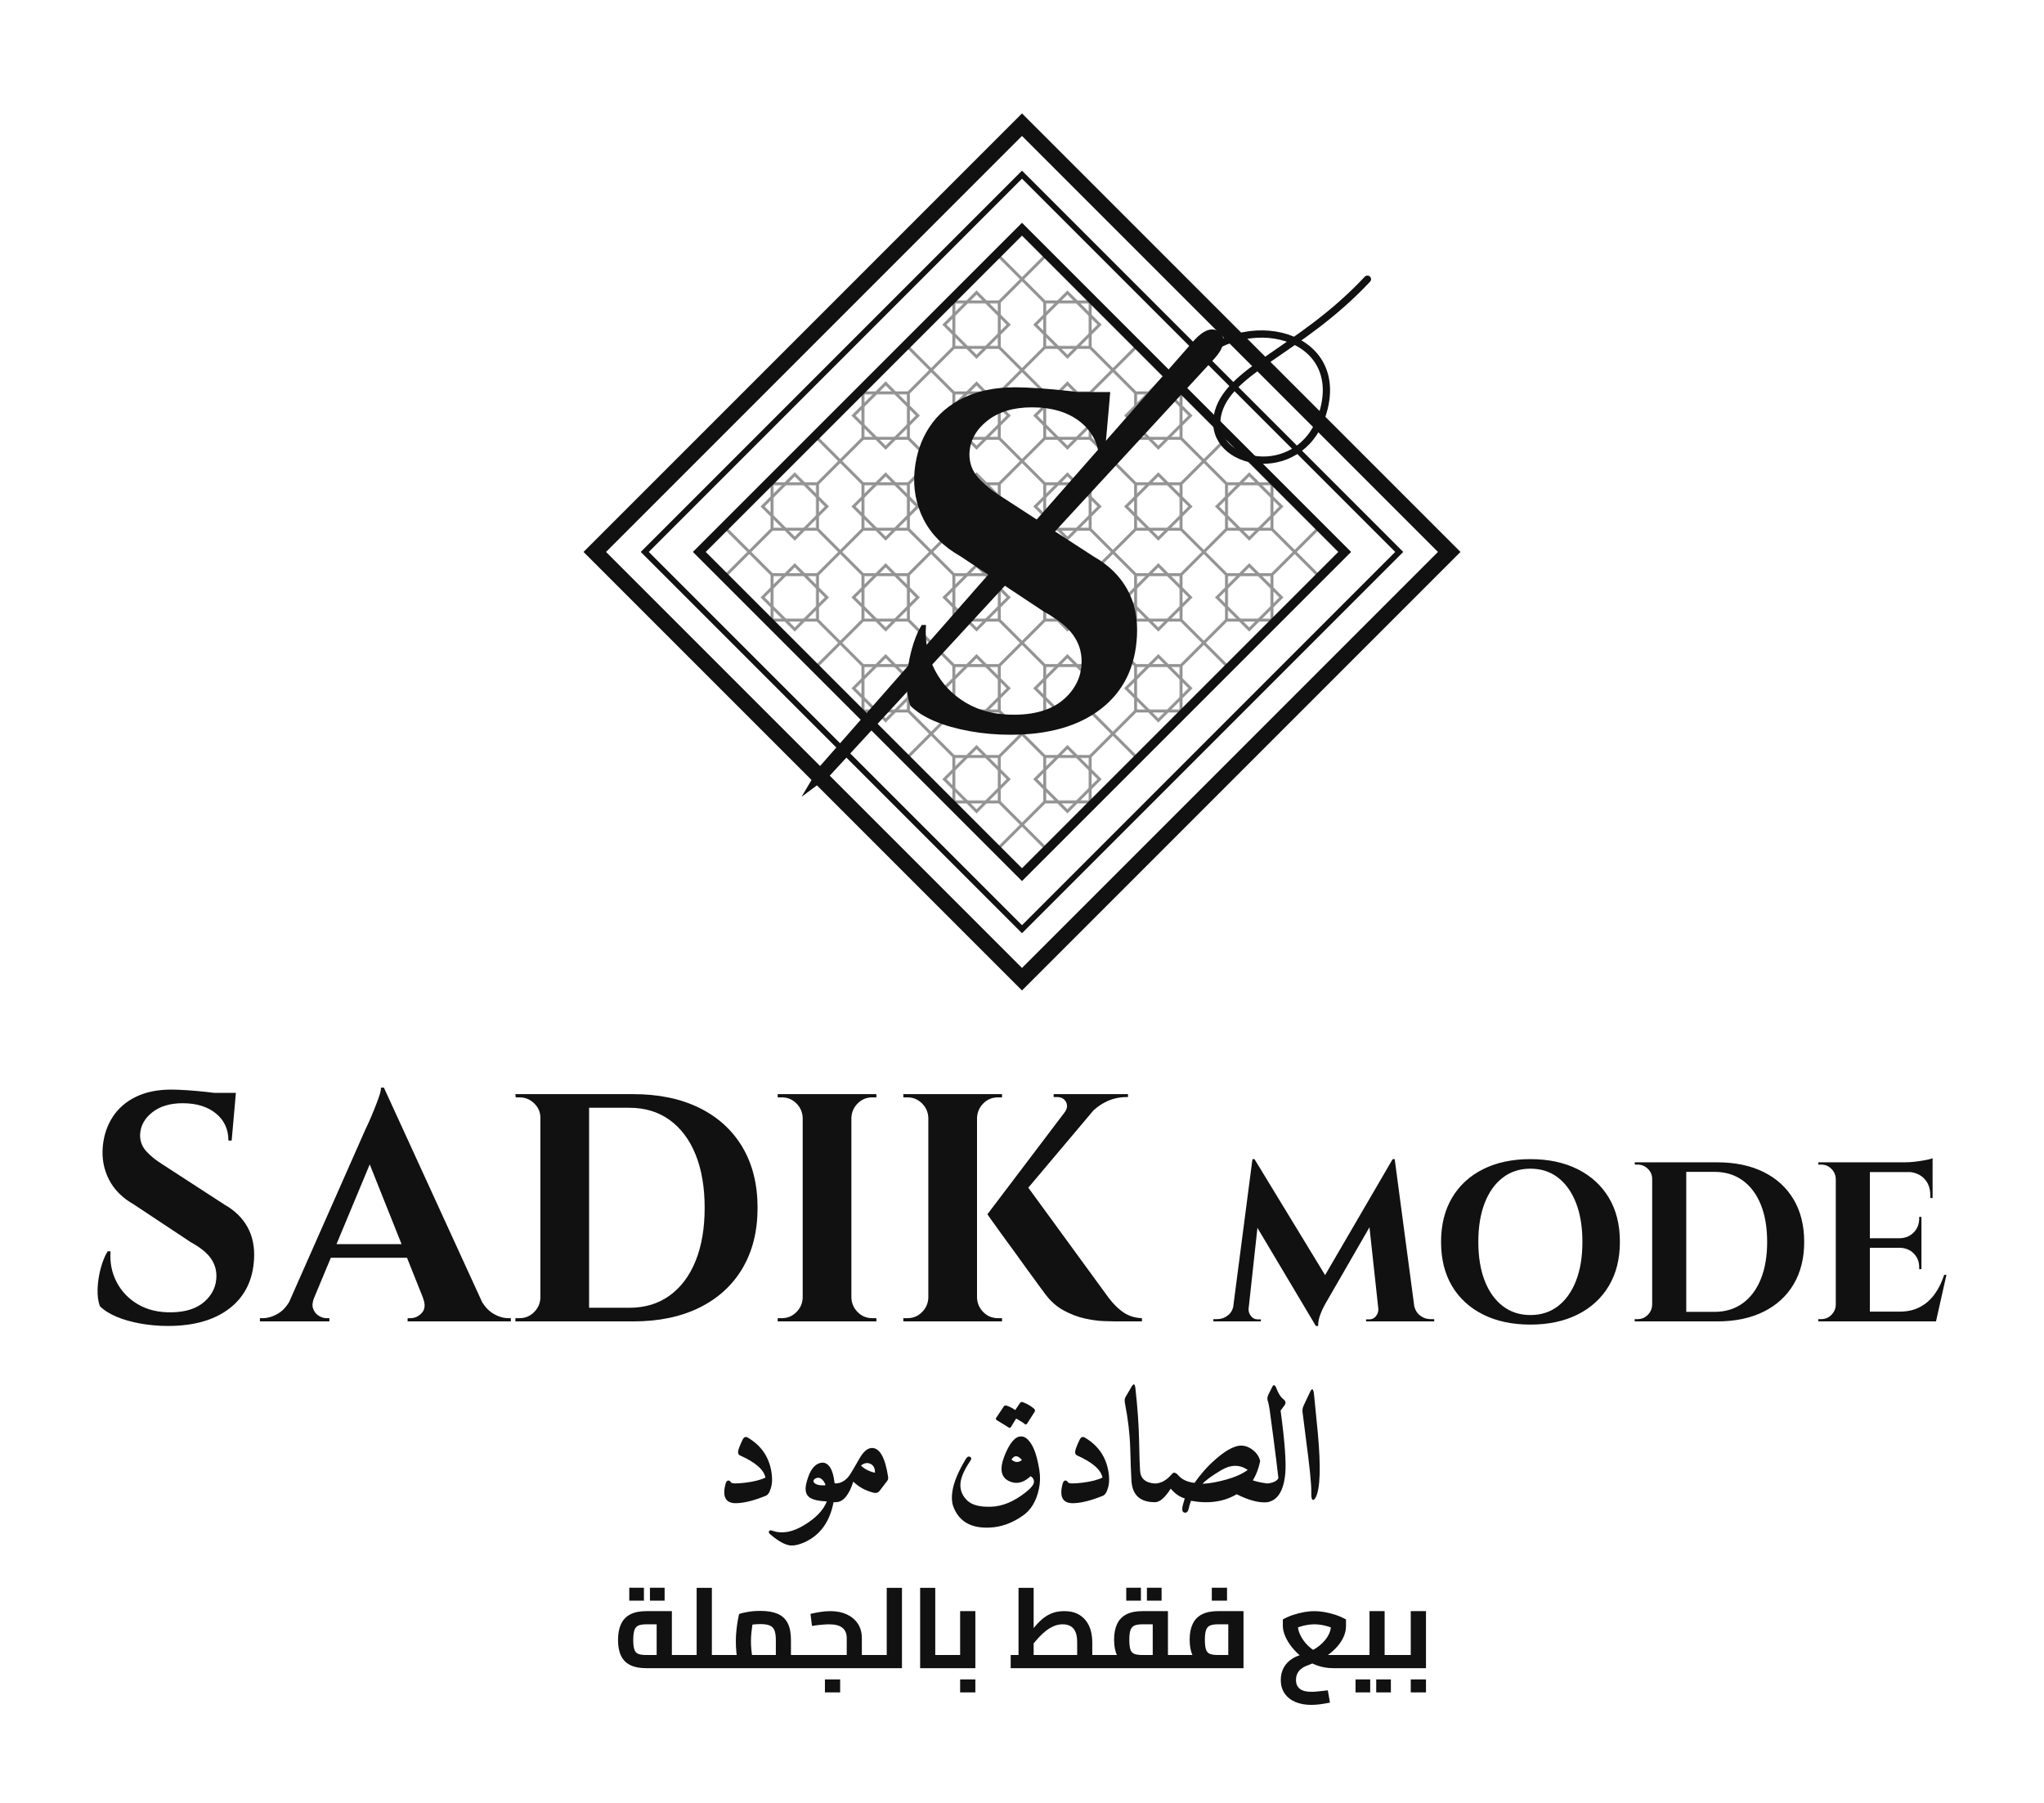
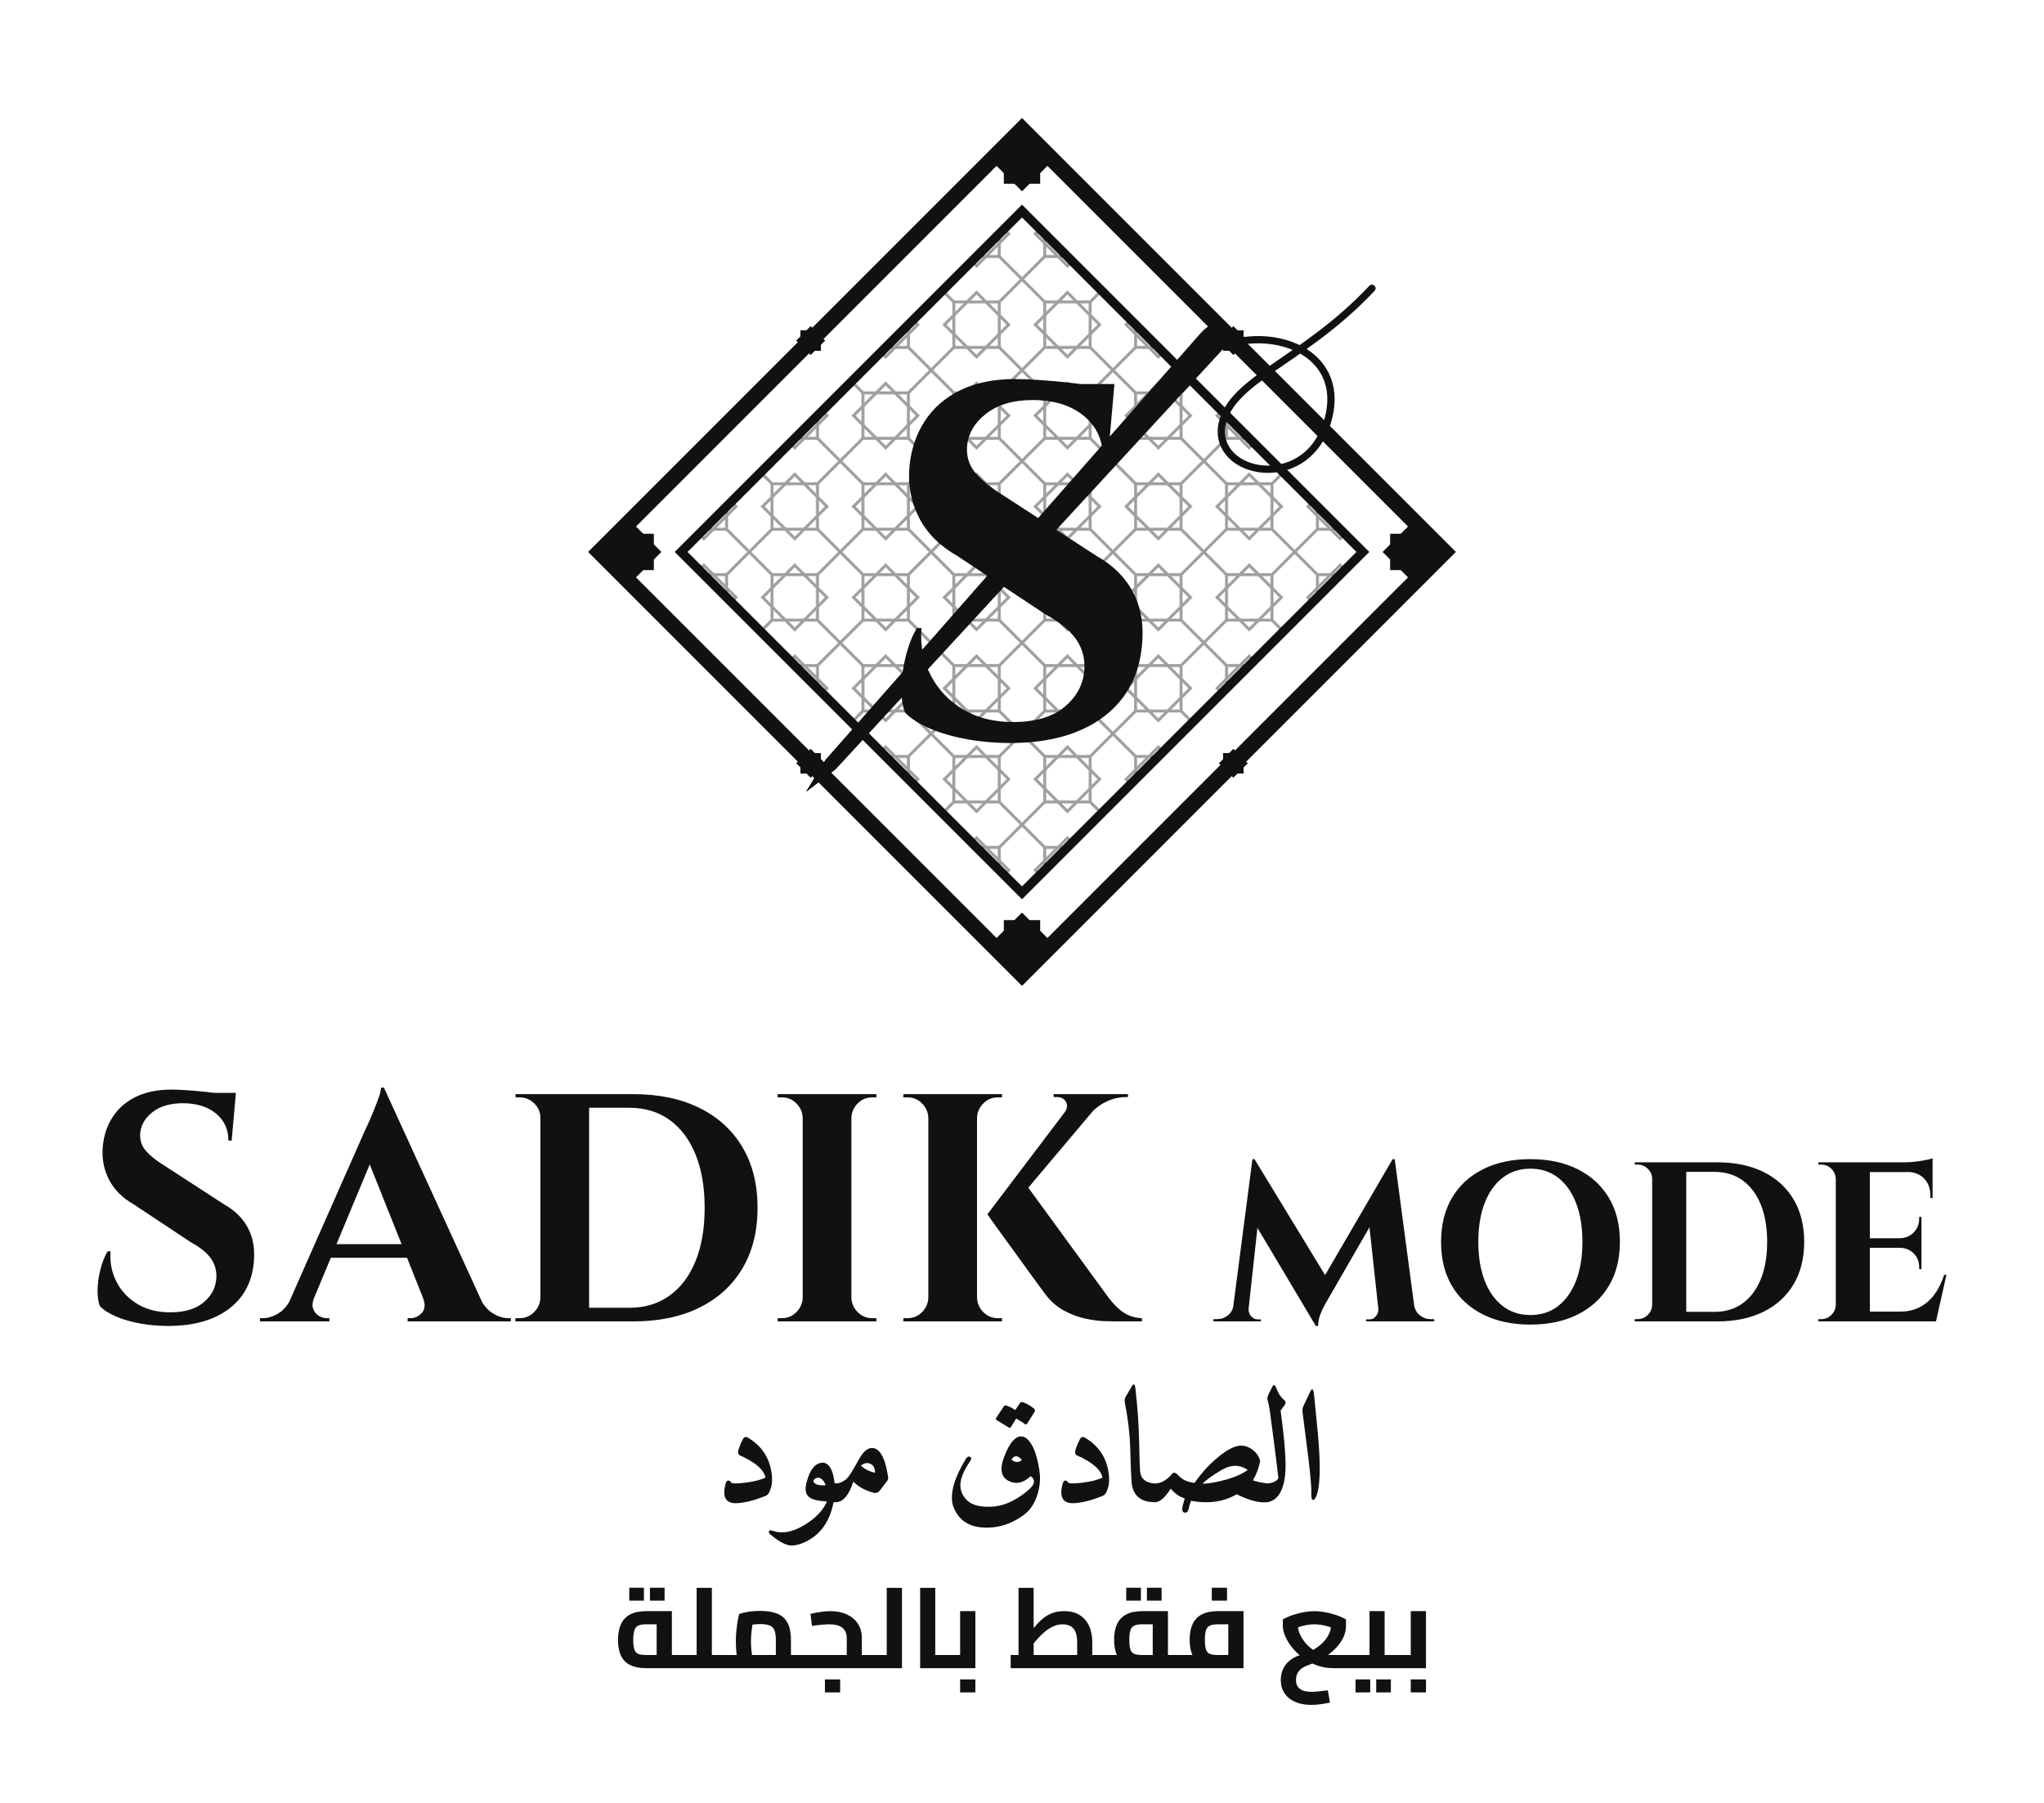
<svg xmlns="http://www.w3.org/2000/svg" viewBox="0 0 1259.06 1110.23" width="1259" height="1110">
  <g transform="translate(349.53,60.00) scale(1.4)">
    <defs>
-       <pattern id="zsa6" width="40" height="40" patternUnits="userSpaceOnUse">
-         <g fill="none" stroke="#111111" stroke-width="1.3" opacity=".45">
+       <pattern id="zsa8" width="40" height="40" patternUnits="userSpaceOnUse">
+         <g fill="none" stroke="#111111" stroke-width="1.3" opacity=".4">
          <rect x="10" y="10" width="20" height="20" />
          <rect x="10" y="10" width="20" height="20" transform="rotate(45 20 20)" />
          <path d="M0 0 L10 10 M40 0 L30 10 M0 40 L10 30 M40 40 L30 30" />
        </g>
      </pattern>
-       <clipPath id="csa6">
-         <polygon points="200.0,58.0 342.0,200.0 200.0,342.0 58.0,200.0" />
+       <clipPath id="csa8">
+         <polygon points="200.0,50.0 350.0,200.0 200.0,350.0 50.0,200.0" />
      </clipPath>
    </defs>
-     <polygon points="200.0,58.0 342.0,200.0 200.0,342.0 58.0,200.0" fill="none" />
-     <rect width="400.0" height="400.0" fill="url(#zsa6)" clip-path="url(#csa6)" />
-     <polygon points="200.0,12.0 388.0,200.0 200.0,388.0 12.0,200.0" fill="none" stroke="#111111" stroke-width="7" />
-     <polygon points="200.0,34.0 366.0,200.0 200.0,366.0 34.0,200.0" fill="none" stroke="#111111" stroke-width="2.5" />
-     <polygon points="200.0,58.0 342.0,200.0 200.0,342.0 58.0,200.0" fill="none" stroke="#111111" stroke-width="4" />
-     <path fill="#111111" stroke="none" stroke-width="3" paint-order="stroke" d="M197.036 127.56Q201.236 127.56 207.431 127.98Q213.626 128.4 220.241 129.135Q226.856 129.87 231.791 130.605Q236.726 131.34 238.616 132.18L236.096 160.53H233.996Q233.996 149.61 225.911 142.995Q217.826 136.38 204.386 136.38Q192.206 136.38 184.751 142.26Q177.296 148.14 176.876 156.54Q176.666 162.84 180.866 167.46Q185.066 172.08 191.576 176.07L231.686 202.11Q241.346 207.57 246.281 216.39Q251.216 225.21 250.586 236.97Q249.536 257.55 234.836 268.995Q220.136 280.44 194.936 280.44Q185.696 280.44 176.981 278.865Q168.266 277.29 161.546 274.455Q154.826 271.62 150.836 267.63Q149.156 263.01 149.366 256.5Q149.576 249.99 151.361 243.27Q153.146 236.55 155.876 232.14H157.766Q156.926 242.85 161.651 251.985Q166.376 261.12 175.511 266.475Q184.646 271.83 197.246 271.62Q211.106 271.41 218.666 264.585Q226.226 257.76 226.226 248.1Q226.226 241.59 222.341 236.34Q218.456 231.09 209.636 226.26L172.886 201.9Q161.756 195.6 156.716 185.73Q151.676 175.86 152.726 164.31Q153.776 153.39 159.236 145.095Q164.696 136.8 174.251 132.18Q183.806 127.56 197.036 127.56ZM238.826 129.66 238.406 134.07H213.626V129.66Z" />
+     <polygon points="200.0,50.0 350.0,200.0 200.0,350.0 50.0,200.0" fill="none" />
+     <rect width="400.0" height="400.0" fill="url(#zsa8)" clip-path="url(#csa8)" />
+     <polygon points="200.0,14.0 386.0,200.0 200.0,386.0 14.0,200.0" fill="none" stroke="#111111" stroke-width="7" />
+     <polygon points="200.0,50.0 350.0,200.0 200.0,350.0 50.0,200.0" fill="none" stroke="#111111" stroke-width="4" />
+     <rect x="192.0" y="22.0" width="16.0" height="16.0" fill="#111111" />
+     <rect x="192.0" y="22.0" width="16.0" height="16.0" fill="#111111" transform="rotate(45 200.0 30.0)" />
+     <rect x="362.0" y="192.0" width="16.0" height="16.0" fill="#111111" />
+     <rect x="362.0" y="192.0" width="16.0" height="16.0" fill="#111111" transform="rotate(45 370.0 200.0)" />
+     <rect x="192.0" y="362.0" width="16.0" height="16.0" fill="#111111" />
+     <rect x="192.0" y="362.0" width="16.0" height="16.0" fill="#111111" transform="rotate(45 200.0 370.0)" />
+     <rect x="22.0" y="192.0" width="16.0" height="16.0" fill="#111111" />
+     <rect x="22.0" y="192.0" width="16.0" height="16.0" fill="#111111" transform="rotate(45 30.0 200.0)" />
+     <rect x="288.5" y="102.5" width="9.0" height="9.0" fill="#111111" />
+     <rect x="288.5" y="102.5" width="9.0" height="9.0" fill="#111111" transform="rotate(45 293.0 107.0)" />
+     <rect x="288.5" y="288.5" width="9.0" height="9.0" fill="#111111" />
+     <rect x="288.5" y="288.5" width="9.0" height="9.0" fill="#111111" transform="rotate(45 293.0 293.0)" />
+     <rect x="102.5" y="288.5" width="9.0" height="9.0" fill="#111111" />
+     <rect x="102.5" y="288.5" width="9.0" height="9.0" fill="#111111" transform="rotate(45 107.0 293.0)" />
+     <rect x="102.5" y="102.5" width="9.0" height="9.0" fill="#111111" />
+     <rect x="102.5" y="102.5" width="9.0" height="9.0" fill="#111111" transform="rotate(45 107.0 107.0)" />
    <g transform="rotate(42 200.0 200.0)">
-       <path d="M200 70 C204 70 206 74 206 80 L203 330 L200 345 L197 330 L194 80 C194 74 196 70 200 70 Z" fill="#111111" stroke="none" stroke-width="2" />
-       <ellipse cx="200" cy="90" rx="2.4" ry="9" fill="none" />
+       <path d="M200 66 C204 66 206 70 206 76 L203 326 L200 342 L197 326 L194 76 C194 70 196 66 200 66 Z" fill="#111111" stroke="none" stroke-width="2" />
+       <ellipse cx="200" cy="88" rx="2.4" ry="9" fill="none" />
    </g>
-     <path d="M273.6 118.3 C298 92 344 104 332 140 C322 170 282 162 286 140 C290 120 322 112 352 80" fill="none" stroke="#111111" stroke-width="3.2" stroke-linecap="round" />
+     <path fill="#111111" stroke="none" stroke-width="3" paint-order="stroke" d="M196.895 123.92Q201.295 123.92 207.785 124.36Q214.275 124.8 221.205 125.57Q228.135 126.34 233.305 127.11Q238.475 127.88 240.455 128.76L237.815 158.46H235.615Q235.615 147.02 227.145 140.09Q218.675 133.16 204.595 133.16Q191.835 133.16 184.025 139.32Q176.215 145.48 175.775 154.28Q175.555 160.88 179.955 165.72Q184.355 170.56 191.175 174.74L233.195 202.02Q243.315 207.74 248.485 216.98Q253.655 226.22 252.995 238.54Q251.895 260.1 236.495 272.09Q221.095 284.08 194.695 284.08Q185.015 284.08 175.885 282.43Q166.755 280.78 159.715 277.81Q152.675 274.84 148.495 270.66Q146.735 265.82 146.955 259.0Q147.175 252.18 149.045 245.14Q150.915 238.1 153.775 233.48H155.755Q154.875 244.7 159.825 254.27Q164.775 263.84 174.345 269.45Q183.915 275.06 197.115 274.84Q211.635 274.62 219.555 267.47Q227.475 260.32 227.475 250.2Q227.475 243.38 223.405 237.88Q219.335 232.38 210.095 227.32L171.595 201.8Q159.935 195.2 154.655 184.86Q149.375 174.52 150.475 162.42Q151.575 150.98 157.295 142.29Q163.015 133.6 173.025 128.76Q183.035 123.92 196.895 123.92ZM240.675 126.12 240.235 130.74H214.275V126.12Z" />
+     <clipPath id="nsa8">
+       <rect x="185" y="212" width="30" height="140" />
+     </clipPath>
+     <g transform="rotate(42 200.0 200.0)">
+       <g clip-path="url(#nsa8)">
+         <path d="M200 66 C204 66 206 70 206 76 L203 326 L200 342 L197 326 L194 76 C194 70 196 66 200 66 Z" fill="#111111" stroke="none" stroke-width="2" />
+         <ellipse cx="200" cy="88" rx="2.4" ry="9" fill="none" />
+       </g>
+     </g>
+     <path d="M274.9 116.8 C300 96 346 108 334 144 C324 174 284 166 288 144 C292 124 324 116 354 84" fill="none" stroke="#111111" stroke-width="3.2" stroke-linecap="round" />
  </g>
  <path fill="#111111" d="M105.422 671.2Q109.422 671.2 115.322 671.6Q121.222 672.0 127.522 672.7Q133.822 673.4 138.522 674.1Q143.222 674.8 145.022 675.6L142.622 702.6H140.622Q140.622 692.2 132.922 685.9Q125.222 679.6 112.422 679.6Q100.822 679.6 93.722 685.2Q86.622 690.8 86.222 698.8Q86.022 704.8 90.022 709.2Q94.022 713.6 100.222 717.4L138.422 742.2Q147.622 747.4 152.322 755.8Q157.022 764.2 156.422 775.4Q155.422 795.0 141.422 805.9Q127.422 816.8 103.422 816.8Q94.622 816.8 86.322 815.3Q78.022 813.8 71.622 811.1Q65.222 808.4 61.422 804.6Q59.822 800.2 60.022 794.0Q60.222 787.8 61.922 781.4Q63.622 775.0 66.222 770.8H68.022Q67.222 781.0 71.722 789.7Q76.222 798.4 84.922 803.5Q93.622 808.6 105.622 808.4Q118.822 808.2 126.022 801.7Q133.222 795.2 133.222 786.0Q133.222 779.8 129.522 774.8Q125.822 769.8 117.422 765.2L82.422 742.0Q71.822 736.0 67.022 726.6Q62.222 717.2 63.222 706.2Q64.222 695.8 69.422 687.9Q74.622 680.0 83.722 675.6Q92.822 671.2 105.422 671.2ZM145.222 673.2 144.822 677.4H121.222V673.2ZM236.422 670.0 301.822 812.8H265.822L224.222 708.6ZM193.422 799.4Q191.822 803.4 192.822 806.2Q193.822 809.0 196.222 810.5Q198.622 812.0 201.022 812.0H202.822V814.0H160.022V812.0Q160.022 812.0 160.922 812.0Q161.822 812.0 161.822 812.0Q166.422 812.0 171.322 809.1Q176.222 806.2 179.422 799.4ZM236.422 670.0 237.222 694.4 187.622 813.4H173.022L224.822 696.2Q225.422 695.0 226.922 691.7Q228.422 688.4 230.122 684.2Q231.822 680.0 233.222 676.1Q234.622 672.2 234.622 670.0ZM257.422 766.4V774.8H198.622V766.4ZM260.422 799.4H295.422Q298.822 806.2 303.622 809.1Q308.422 812.0 313.022 812.0Q313.022 812.0 313.822 812.0Q314.622 812.0 314.622 812.0V814.0H251.022V812.0H252.822Q256.822 812.0 259.822 808.7Q262.822 805.4 260.422 799.4ZM390.022 674.0Q413.622 674.0 430.822 682.5Q448.022 691.0 457.322 706.7Q466.622 722.4 466.622 744.0Q466.622 765.6 457.322 781.3Q448.022 797.0 430.822 805.5Q413.622 814.0 390.022 814.0H342.422L342.222 805.6Q348.022 805.6 354.322 805.6Q360.622 805.6 366.622 805.6Q372.622 805.6 377.322 805.6Q382.022 805.6 384.822 805.6Q387.622 805.6 387.622 805.6Q402.022 805.6 412.422 798.1Q422.822 790.6 428.422 776.8Q434.022 763.0 434.022 744.0Q434.022 725.0 428.422 711.2Q422.822 697.4 412.422 689.9Q402.022 682.4 387.622 682.4Q387.622 682.4 384.722 682.4Q381.822 682.4 376.822 682.4Q371.822 682.4 365.622 682.4Q359.422 682.4 352.822 682.4Q346.222 682.4 340.222 682.4V674.0ZM362.822 674.0V814.0H332.822V674.0ZM333.422 799.4V814.0H317.422V812.0Q317.422 812.0 318.722 812.0Q320.022 812.0 320.022 812.0Q325.222 812.0 328.922 808.3Q332.622 804.6 332.822 799.4ZM333.422 688.6H332.822Q332.822 683.4 329.022 679.7Q325.222 676.0 320.022 676.0Q320.022 676.0 318.822 676.0Q317.622 676.0 317.622 676.0L317.422 674.0H333.422ZM524.422 674.0V814.0H494.422V674.0ZM495.022 799.4V814.0H479.022V812.0Q479.022 812.0 480.322 812.0Q481.622 812.0 481.622 812.0Q486.822 812.0 490.522 808.3Q494.222 804.6 494.422 799.4ZM495.022 688.6H494.422Q494.222 683.4 490.522 679.7Q486.822 676.0 481.622 676.0Q481.622 676.0 480.322 676.0Q479.022 676.0 479.022 676.0V674.0H495.022ZM523.822 799.4H524.422Q524.622 804.6 528.322 808.3Q532.022 812.0 537.222 812.0Q537.222 812.0 538.422 812.0Q539.622 812.0 539.822 812.0V814.0H523.822ZM523.822 688.6V674.0H539.822V676.0Q539.622 676.0 538.422 676.0Q537.222 676.0 537.222 676.0Q532.022 676.0 528.322 679.7Q524.622 683.4 524.422 688.6ZM630.622 727.8 683.022 799.6Q687.622 805.6 692.422 808.7Q697.222 811.8 703.422 812.0V814.0H687.022Q684.822 814.0 679.722 813.8Q674.622 813.6 668.222 812.2Q661.822 810.8 655.322 807.3Q648.822 803.8 644.022 797.4Q643.022 796.0 640.022 792.0Q637.022 788.0 633.022 782.4Q629.022 776.8 624.722 770.9Q620.422 765.0 616.622 759.8Q612.822 754.6 610.522 751.3Q608.222 748.0 608.222 748.0ZM680.822 675.4 620.622 746.8 608.222 748.0 663.222 675.4ZM694.822 674.0V675.8H694.022Q687.422 675.8 681.722 678.5Q676.022 681.2 672.022 685.6L655.822 685.2Q658.222 681.8 656.622 678.8Q655.022 675.8 651.022 675.8H649.022V674.0H694.022ZM601.822 674.0V814.0H571.822V674.0ZM572.422 799.4V814.0H556.422V812.0Q556.622 812.0 557.722 812.0Q558.822 812.0 559.022 812.0Q564.222 812.0 567.922 808.3Q571.622 804.6 571.822 799.4ZM572.422 688.6H571.822Q571.622 683.4 567.922 679.7Q564.222 676.0 559.022 676.0Q558.822 676.0 557.722 676.0Q556.622 676.0 556.422 676.0V674.0H572.422ZM601.222 799.4H601.822Q602.022 804.6 605.722 808.3Q609.422 812.0 614.622 812.0Q614.822 812.0 615.922 812.0Q617.022 812.0 617.222 812.0V814.0H601.222ZM601.222 688.6V674.0H617.222V676.0Q617.022 676.0 615.922 676.0Q614.822 676.0 614.622 676.0Q609.422 676.0 605.722 679.7Q602.022 683.4 601.822 688.6Z" />
  <path fill="#111111" d="M857.882 714.04 859.002 729.3 817.422 801.4Q817.422 801.4 816.022 803.85Q814.622 806.3 813.292 809.8Q811.962 813.3 811.962 816.8H810.562L805.102 804.62ZM762.962 803.78V814H747.422V812.6Q747.562 812.6 748.612 812.6Q749.662 812.6 749.662 812.6Q753.442 812.6 756.382 810.29Q759.322 807.98 759.882 803.78ZM769.122 806.02Q769.122 806.16 769.122 806.3Q769.122 806.44 769.122 806.72Q769.122 808.96 770.732 810.85Q772.342 812.74 774.582 812.74H776.682V814H768.142V806.02ZM771.502 714.04H772.762L777.662 728.04L768.282 814H758.482ZM772.762 714.04 818.542 789.22 810.562 816.8 769.122 747.22ZM859.142 714.04 872.442 814H849.902L842.902 749.6L857.882 714.04ZM868.102 803.78H871.042Q871.742 807.98 874.682 810.29Q877.622 812.6 881.262 812.6Q881.262 812.6 882.382 812.6Q883.502 812.6 883.502 812.6V814H868.102ZM849.062 806.02H850.042V814H841.502V812.74H843.602Q845.982 812.74 847.522 810.85Q849.062 808.96 849.062 806.72Q849.062 806.44 849.062 806.3Q849.062 806.16 849.062 806.02ZM942.722 714.04Q959.522 714.04 971.912 720.27Q984.302 726.5 991.092 737.84Q997.882 749.18 997.882 765Q997.882 780.68 991.092 792.09Q984.302 803.5 971.912 809.73Q959.522 815.96 942.722 815.96Q925.922 815.96 913.532 809.73Q901.142 803.5 894.422 792.16Q887.702 780.82 887.702 765Q887.702 749.32 894.422 737.91Q901.142 726.5 913.532 720.27Q925.922 714.04 942.722 714.04ZM942.722 810.08Q952.662 810.08 959.802 804.55Q966.942 799.02 970.862 788.94Q974.782 778.86 974.782 765Q974.782 751.14 970.862 741.06Q966.942 730.98 959.802 725.45Q952.662 719.92 942.722 719.92Q932.922 719.92 925.712 725.45Q918.502 730.98 914.582 741.06Q910.662 751.14 910.662 765Q910.662 778.86 914.582 788.94Q918.502 799.02 925.712 804.55Q932.922 810.08 942.722 810.08ZM1057.802 716Q1074.322 716 1086.362 721.95Q1098.402 727.9 1104.912 738.89Q1111.422 749.88 1111.422 765Q1111.422 780.12 1104.912 791.11Q1098.402 802.1 1086.362 808.05Q1074.322 814 1057.802 814H1024.482L1024.342 808.12Q1028.402 808.12 1032.812 808.12Q1037.222 808.12 1041.422 808.12Q1045.622 808.12 1048.912 808.12Q1052.202 808.12 1054.162 808.12Q1056.122 808.12 1056.122 808.12Q1066.202 808.12 1073.482 802.87Q1080.762 797.62 1084.682 787.96Q1088.602 778.3 1088.602 765Q1088.602 751.7 1084.682 742.04Q1080.762 732.38 1073.482 727.13Q1066.202 721.88 1056.122 721.88Q1056.122 721.88 1054.092 721.88Q1052.062 721.88 1048.562 721.88Q1045.062 721.88 1040.722 721.88Q1036.382 721.88 1031.762 721.88Q1027.142 721.88 1022.942 721.88V716ZM1038.762 716V814H1017.762V716ZM1018.182 803.78V814H1006.982V812.6Q1006.982 812.6 1007.892 812.6Q1008.802 812.6 1008.802 812.6Q1012.442 812.6 1015.032 810.01Q1017.622 807.42 1017.762 803.78ZM1018.182 726.22H1017.762Q1017.762 722.58 1015.102 719.99Q1012.442 717.4 1008.802 717.4Q1008.802 717.4 1007.962 717.4Q1007.122 717.4 1007.122 717.4L1006.982 716H1018.182ZM1151.882 716V814H1130.882V716ZM1188.842 807.98 1192.202 814H1151.462V807.98ZM1183.662 762.76V768.64H1151.462V762.76ZM1190.522 716V722.02H1151.462V716ZM1199.062 785.3 1192.622 814H1165.182L1170.222 807.98Q1177.222 807.98 1182.542 805.25Q1187.862 802.52 1191.642 797.41Q1195.422 792.3 1197.662 785.3ZM1183.662 768.36V781.8H1182.262V780.68Q1182.262 775.5 1178.902 772.14Q1175.542 768.78 1170.362 768.64V768.36ZM1183.662 749.6V763.04H1170.362V762.76Q1175.542 762.62 1178.902 759.19Q1182.262 755.76 1182.262 750.58V749.6ZM1190.522 721.6V737.98H1189.122V736.3Q1189.122 729.86 1185.272 725.94Q1181.422 722.02 1174.842 721.88V721.6ZM1190.522 713.48V717.54L1173.442 716Q1176.522 716 1179.952 715.58Q1183.382 715.16 1186.322 714.6Q1189.262 714.04 1190.522 713.48ZM1131.302 803.78V814H1120.102V812.6Q1120.102 812.6 1121.012 812.6Q1121.922 812.6 1121.922 812.6Q1125.562 812.6 1128.152 810.01Q1130.742 807.42 1130.882 803.78ZM1131.302 726.22H1130.882Q1130.742 722.58 1128.152 719.99Q1125.562 717.4 1121.922 717.4Q1121.922 717.4 1121.012 717.4Q1120.102 717.4 1120.102 717.4V716H1131.302Z" />
  <path fill="#111111" d="M455.819 896.567Q453.899 895.703 455.051 892.343Q455.627 890.711 456.251 889.319Q456.875 887.927 457.451 886.775Q458.603 884.471 460.523 885.527Q472.331 892.439 474.923 905.399Q475.595 908.855 475.547 911.879Q475.499 914.903 474.539 917.495Q473.579 920.663 471.659 921.431Q461.483 925.559 454.379 925.943Q443.723 926.711 446.795 914.423Q447.371 912.023 448.619 912.023Q449.579 912.023 450.251 913.175Q451.019 914.327 458.987 913.367Q466.955 912.407 471.467 910.199Q470.027 902.903 455.819 896.567ZM513.419 925.367Q509.963 943.607 495.371 950.135Q491.051 952.055 487.595 952.055Q482.603 952.055 474.635 945.335Q473.195 944.183 473.675 943.223Q474.155 942.263 476.075 943.031Q484.619 946.007 495.371 939.479Q506.123 932.951 509.291 924.887Q502.091 924.599 499.019 922.679Q495.275 920.375 496.523 914.327Q498.731 904.823 503.051 902.135Q507.755 899.351 510.923 903.383Q513.227 906.359 514.091 913.751Q517.547 913.559 518.027 917.207Q518.315 919.703 517.643 922.391Q516.971 925.175 515.051 925.367ZM508.331 914.231Q506.411 910.199 503.723 910.295Q502.187 910.583 501.419 911.447Q500.651 912.407 501.323 913.175Q502.859 915.191 507.947 914.999Q508.523 914.999 508.331 914.231ZM537.227 891.959Q544.331 892.151 547.019 909.623Q547.307 911.255 546.443 912.311L541.739 918.455Q540.491 919.991 538.379 919.607Q530.603 917.687 525.611 912.695Q521.579 925.271 514.859 925.367Q512.939 925.367 512.075 922.583Q511.211 919.799 511.211 917.495Q511.211 915.191 513.227 914.231Q513.611 914.039 514.043 913.943Q514.475 913.847 514.859 913.847Q520.043 913.559 523.499 908.471Q523.979 907.703 525.467 905.255Q526.955 902.807 529.259 898.679Q533.003 891.959 537.227 891.959ZM530.315 902.807Q533.675 906.071 538.955 907.223Q539.051 903.095 536.171 901.751Q533.291 900.407 530.315 902.807ZM629.003 884.855Q631.787 884.855 634.187 888.023Q636.395 890.807 637.835 895.223Q639.275 899.639 640.235 905.687Q640.715 908.663 640.619 911.591Q640.523 914.519 639.947 917.207Q637.547 928.535 629.963 933.719Q624.875 937.271 619.739 939.047Q614.603 940.823 609.515 941.015Q592.235 941.783 587.147 927.863Q585.803 924.023 586.667 918.551Q587.915 910.295 595.019 898.583Q596.171 896.759 597.515 897.431Q598.955 898.103 597.611 900.023Q591.563 908.951 591.563 914.807Q591.563 920.375 595.979 924.503Q600.395 928.535 610.667 928.151Q620.939 927.767 631.499 919.511Q636.683 915.479 636.875 913.079Q637.067 910.775 634.859 909.335Q628.331 915.479 621.803 912.503Q613.931 909.047 618.731 896.855Q623.531 884.759 629.003 884.855ZM629.483 899.351Q627.467 897.047 625.835 897.047Q624.395 897.047 623.051 899.063Q624.299 900.407 626.219 900.599Q627.947 900.695 629.483 899.351ZM628.331 864.215Q628.907 863.447 629.963 863.735Q631.883 864.407 633.707 865.463Q635.531 866.519 637.067 867.863Q637.835 868.631 637.355 869.591L632.747 876.887Q631.979 877.943 631.019 877.079Q630.635 876.695 629.339 875.879Q628.043 875.063 625.931 873.815L622.763 878.999Q622.091 879.959 621.035 879.191Q620.555 878.807 618.779 877.751Q617.003 876.695 614.027 874.871Q612.971 874.295 613.739 873.239L618.347 866.327Q618.923 865.559 619.979 865.847Q622.859 866.807 625.355 868.631ZM663.467 896.567Q661.547 895.703 662.699 892.343Q663.275 890.711 663.899 889.319Q664.523 887.927 665.099 886.775Q666.251 884.471 668.171 885.527Q679.979 892.439 682.571 905.399Q683.243 908.855 683.195 911.879Q683.147 914.903 682.187 917.495Q681.227 920.663 679.307 921.431Q669.131 925.559 662.027 925.943Q651.371 926.711 654.443 914.423Q655.019 912.023 656.267 912.023Q657.227 912.023 657.899 913.175Q658.667 914.327 666.635 913.367Q674.603 912.407 679.115 910.199Q677.675 902.903 663.467 896.567ZM696.971 854.327Q698.891 850.967 699.371 854.999Q701.387 872.855 701.675 887.639Q701.963 902.615 702.251 905.783Q702.635 913.271 711.371 913.847Q714.347 914.039 714.731 916.727Q714.827 917.207 714.779 918.119Q714.731 919.031 714.539 920.279Q714.155 922.583 713.483 924.023Q712.907 925.367 711.371 925.367Q697.835 925.367 696.971 912.311Q696.779 909.335 696.587 904.247Q696.395 899.159 696.203 892.055Q696.011 885.527 695.195 878.615Q694.379 871.703 692.939 864.311Q692.459 861.815 693.419 860.375ZM733.643 924.503Q732.683 927.095 732.203 929.399Q731.627 932.087 729.707 931.799Q727.403 931.415 728.747 926.711Q729.227 924.887 729.515 924.023Q729.803 923.159 729.803 923.063Q727.307 922.295 725.147 920.759Q722.987 919.223 721.163 917.015Q715.883 925.367 711.467 925.367Q709.259 925.367 708.395 922.775Q706.667 917.207 709.739 914.327Q710.219 913.847 711.371 913.847Q716.939 913.847 721.931 907.991Q722.699 907.031 723.563 907.223Q724.523 907.415 725.675 908.663Q729.227 912.791 735.851 913.463Q738.635 909.431 741.947 905.687Q745.259 901.943 749.099 898.679Q756.779 891.959 762.539 890.711Q766.955 889.847 771.083 892.727Q775.211 895.607 776.267 900.023Q774.827 906.935 771.755 911.927Q773.771 912.599 776.075 913.079Q778.379 913.559 780.779 913.847Q782.795 913.943 783.275 918.263Q783.659 922.679 782.699 924.119Q781.931 925.271 780.875 925.367Q773.291 926.231 761.771 920.471Q749.963 927.479 733.643 924.503ZM768.587 905.495Q761.195 900.407 752.363 905.591Q743.627 910.775 740.747 914.039Q746.987 913.751 755.339 911.447Q763.595 909.143 768.587 905.495ZM788.843 868.919Q792.683 897.239 791.723 907.799Q790.187 923.735 780.683 925.367Q778.283 925.751 777.995 922.391Q777.899 921.335 777.851 920.039Q777.803 918.743 777.899 917.207Q778.091 914.135 780.683 913.847Q786.059 913.271 787.499 910.583Q787.403 909.431 786.107 898.919Q784.811 888.407 782.123 868.535Q781.835 866.711 781.595 865.511Q781.355 864.311 781.163 863.639Q780.203 861.335 781.259 859.223L783.659 854.423Q785.003 851.639 786.443 855.671Q787.211 857.591 788.219 859.223Q789.227 860.855 790.763 862.103Q792.779 863.735 791.147 865.847ZM806.987 857.495Q808.907 853.367 809.483 859.415L811.787 882.839Q814.667 914.327 810.443 922.487Q809.483 924.215 808.619 923.927Q807.659 923.639 807.755 919.319Q807.851 915.671 806.987 907.271Q806.123 898.871 804.395 885.911L802.379 869.975Q802.091 867.959 802.955 866.039Z" />
  <path fill="#111111" d="M398.006 1027.615Q392.056 1027.615 388.206 1025.725Q384.356 1023.835 382.501 1019.985Q380.646 1016.135 380.646 1010.255Q380.646 1004.375 382.501 1000.42Q384.356 996.465 388.206 994.47Q392.056 992.475 398.006 992.475H413.826V1023.205H404.446V998.565L406.756 1000.595H398.006Q395.136 1000.595 393.386 1001.26Q391.636 1001.925 390.831 1003.99Q390.026 1006.055 390.026 1010.255Q390.026 1014.245 390.761 1016.24Q391.496 1018.235 393.246 1018.865Q394.996 1019.495 398.006 1019.495H421.176V1027.615ZM421.176 1027.615V1019.495Q421.596 1019.495 421.841 1019.775Q422.086 1020.055 422.261 1020.615Q422.436 1021.175 422.506 1021.91Q422.576 1022.645 422.576 1023.555Q422.576 1024.465 422.506 1025.235Q422.436 1026.005 422.261 1026.53Q422.086 1027.055 421.841 1027.335Q421.596 1027.615 421.176 1027.615ZM387.576 986.035V978.055H396.606V986.035ZM400.316 986.035V978.055H409.346V986.035ZM438.466 1027.615V1019.495H445.816V1027.615ZM421.176 1027.615Q420.756 1027.615 420.511 1027.335Q420.266 1027.055 420.091 1026.53Q419.916 1026.005 419.846 1025.235Q419.776 1024.465 419.776 1023.555Q419.776 1022.295 419.916 1021.42Q420.056 1020.545 420.371 1020.02Q420.686 1019.495 421.176 1019.495ZM429.086 1027.615V978.125H438.466V1027.615ZM421.176 1027.615V1019.495H429.086V1027.615ZM445.816 1027.615V1019.495Q446.236 1019.495 446.516 1019.775Q446.796 1020.055 446.936 1020.615Q447.076 1021.175 447.146 1021.91Q447.216 1022.645 447.216 1023.555Q447.216 1024.465 447.146 1025.235Q447.076 1026.005 446.936 1026.53Q446.796 1027.055 446.516 1027.335Q446.236 1027.615 445.816 1027.615ZM487.186 1027.615V1019.495H494.606V1027.615ZM445.816 1027.615Q445.396 1027.615 445.151 1027.335Q444.906 1027.055 444.731 1026.53Q444.556 1026.005 444.486 1025.235Q444.416 1024.465 444.416 1023.555Q444.416 1022.295 444.556 1021.42Q444.696 1020.545 445.011 1020.02Q445.326 1019.495 445.816 1019.495ZM445.816 1027.615V1019.495H482.146L477.876 1023.135V1010.255Q477.876 1006.475 477.036 1004.34Q476.196 1002.205 474.131 1001.33Q472.066 1000.455 468.426 1000.455Q465.556 1000.455 462.791 1000.84Q460.026 1001.225 458.486 1001.855L464.296 996.395Q463.876 998.005 463.491 1000.455Q463.106 1002.905 462.826 1005.67Q462.546 1008.435 462.546 1011.095Q462.546 1013.545 462.791 1016.205Q463.036 1018.865 463.351 1020.895Q463.666 1022.925 463.876 1023.695L454.986 1026.145Q454.706 1025.165 454.286 1022.925Q453.866 1020.685 453.551 1017.605Q453.236 1014.525 453.236 1011.095Q453.236 1007.595 453.586 1004.34Q453.936 1001.085 454.391 998.46Q454.846 995.835 455.266 994.225Q456.946 993.595 460.516 992.965Q464.086 992.335 468.426 992.335Q474.726 992.335 478.891 994.085Q483.056 995.835 485.121 999.755Q487.186 1003.675 487.186 1010.325V1027.615ZM494.606 1027.615V1019.495Q494.956 1019.495 495.236 1019.775Q495.516 1020.055 495.656 1020.615Q495.796 1021.175 495.901 1021.91Q496.006 1022.645 496.006 1023.555Q496.006 1024.465 495.901 1025.235Q495.796 1026.005 495.656 1026.53Q495.516 1027.055 495.236 1027.335Q494.956 1027.615 494.606 1027.615ZM530.866 1027.615V1019.495H538.286V1027.615ZM494.606 1027.615Q494.186 1027.615 493.941 1027.335Q493.696 1027.055 493.521 1026.53Q493.346 1026.005 493.276 1025.235Q493.206 1024.465 493.206 1023.555Q493.206 1022.295 493.346 1021.42Q493.486 1020.545 493.801 1020.02Q494.116 1019.495 494.606 1019.495ZM494.606 1027.615V1019.495H524.706L521.556 1022.085V1009.135Q521.556 1004.935 518.931 1002.765Q516.306 1000.595 510.636 1000.595Q509.026 1000.595 506.226 1000.84Q503.426 1001.085 500.136 1001.575L499.226 994.155Q502.236 993.455 505.351 992.965Q508.466 992.475 511.476 992.475Q517.216 992.475 521.556 994.47Q525.896 996.465 528.381 1000.175Q530.866 1003.885 530.866 1009.135V1027.615ZM538.286 1027.615V1019.495Q538.636 1019.495 538.916 1019.775Q539.196 1020.055 539.336 1020.615Q539.476 1021.175 539.581 1021.91Q539.686 1022.645 539.686 1023.555Q539.686 1024.465 539.581 1025.235Q539.476 1026.005 539.336 1026.53Q539.196 1027.055 538.916 1027.335Q538.636 1027.615 538.286 1027.615ZM508.116 1042.525V1034.545H517.496V1042.525ZM546.196 1027.615V978.125H555.576V1027.615ZM538.286 1027.615V1019.495H546.196V1027.615ZM538.286 1027.615Q537.866 1027.615 537.621 1027.335Q537.376 1027.055 537.201 1026.53Q537.026 1026.005 536.956 1025.235Q536.886 1024.465 536.886 1023.555Q536.886 1022.295 537.026 1021.42Q537.166 1020.545 537.481 1020.02Q537.796 1019.495 538.286 1019.495ZM576.086 1027.615V1019.495H584.066V1027.615ZM566.776 1027.615V978.125H576.086V1027.615ZM584.066 1027.615V1019.495Q584.486 1019.495 584.731 1019.775Q584.976 1020.055 585.151 1020.615Q585.326 1021.175 585.396 1021.91Q585.466 1022.645 585.466 1023.555Q585.466 1024.465 585.396 1025.235Q585.326 1026.005 585.151 1026.53Q584.976 1027.055 584.731 1027.335Q584.486 1027.615 584.066 1027.615ZM584.066 1027.615V1019.495H596.876L591.416 1024.045V992.475H600.796V1027.615ZM584.066 1027.615Q583.646 1027.615 583.401 1027.335Q583.156 1027.055 582.981 1026.53Q582.806 1026.005 582.736 1025.235Q582.666 1024.465 582.666 1023.555Q582.666 1022.295 582.806 1021.42Q582.946 1020.545 583.261 1020.02Q583.576 1019.495 584.066 1019.495ZM591.416 1042.525V1034.545H600.796V1042.525ZM672.826 1027.615V1019.495H680.246V1027.615ZM622.566 1027.615V1019.495H671.426L663.516 1026.355V1011.655Q663.516 1007.665 662.466 1005.25Q661.416 1002.835 659.421 1001.715Q657.426 1000.595 654.626 1000.595Q651.616 1000.595 648.956 1001.785Q646.296 1002.975 643.951 1004.865Q641.606 1006.755 639.646 1008.925Q637.686 1011.095 636.146 1013.09Q634.606 1015.085 633.486 1016.485L631.386 1009.695Q634.256 1006.055 636.741 1002.905Q639.226 999.755 641.956 997.41Q644.686 995.065 647.976 993.77Q651.266 992.475 655.606 992.475Q660.296 992.475 663.551 994.05Q666.806 995.625 668.906 998.355Q671.006 1001.085 671.916 1004.515Q672.826 1007.945 672.826 1011.655V1027.615ZM627.396 1019.495V978.125H636.706V1019.495ZM680.246 1027.615V1019.495Q680.666 1019.495 680.946 1019.775Q681.226 1020.055 681.366 1020.615Q681.506 1021.175 681.576 1021.91Q681.646 1022.645 681.646 1023.555Q681.646 1024.465 681.576 1025.235Q681.506 1026.005 681.366 1026.53Q681.226 1027.055 680.946 1027.335Q680.666 1027.615 680.246 1027.615ZM719.446 1027.615V1019.495H726.796V1027.615ZM680.246 1027.615Q679.826 1027.615 679.581 1027.335Q679.336 1027.055 679.161 1026.53Q678.986 1026.005 678.916 1025.235Q678.846 1024.465 678.846 1023.555Q678.846 1022.295 678.986 1021.42Q679.126 1020.545 679.441 1020.02Q679.756 1019.495 680.246 1019.495ZM680.246 1027.615V1019.495H712.936L710.066 1021.945V998.565L712.446 1000.595H703.626Q700.546 1000.595 698.796 1001.365Q697.046 1002.135 696.346 1004.2Q695.646 1006.265 695.646 1010.045Q695.646 1014.175 696.346 1016.17Q697.046 1018.165 698.796 1018.83Q700.546 1019.495 703.626 1019.495V1026.775Q697.676 1026.775 693.826 1025.095Q689.976 1023.415 688.121 1019.74Q686.266 1016.065 686.266 1010.045Q686.266 1004.305 688.121 1000.385Q689.976 996.465 693.826 994.47Q697.676 992.475 703.626 992.475H719.446V1027.615ZM726.796 1027.615V1019.495Q727.216 1019.495 727.496 1019.775Q727.776 1020.055 727.916 1020.615Q728.056 1021.175 728.126 1021.91Q728.196 1022.645 728.196 1023.555Q728.196 1024.465 728.126 1025.235Q728.056 1026.005 727.916 1026.53Q727.776 1027.055 727.496 1027.335Q727.216 1027.615 726.796 1027.615ZM693.756 986.035V978.055H702.786V986.035ZM706.496 986.035V978.055H715.526V986.035ZM726.796 1027.615V1019.495H759.486L756.616 1021.945V998.565L758.996 1000.595H750.176Q747.096 1000.595 745.346 1001.365Q743.596 1002.135 742.896 1004.2Q742.196 1006.265 742.196 1010.045Q742.196 1014.175 742.896 1016.17Q743.596 1018.165 745.346 1018.83Q747.096 1019.495 750.176 1019.495V1026.775Q744.226 1026.775 740.376 1025.095Q736.526 1023.415 734.671 1019.74Q732.816 1016.065 732.816 1010.045Q732.816 1004.305 734.671 1000.385Q736.526 996.465 740.376 994.47Q744.226 992.475 750.176 992.475H765.996V1027.615ZM726.796 1027.615Q726.376 1027.615 726.131 1027.335Q725.886 1027.055 725.711 1026.53Q725.536 1026.005 725.466 1025.235Q725.396 1024.465 725.396 1023.555Q725.396 1022.295 725.536 1021.42Q725.676 1020.545 725.991 1020.02Q726.306 1019.495 726.796 1019.495ZM746.466 986.035V978.055H755.846V986.035ZM817.936 1041.265 819.266 1048.825Q816.116 1049.455 813.281 1049.84Q810.446 1050.225 807.786 1050.225Q802.116 1050.225 797.881 1048.405Q793.646 1046.585 791.301 1043.12Q788.956 1039.655 788.956 1034.895Q788.956 1030.625 790.776 1027.3Q792.596 1023.975 795.956 1021.805Q799.316 1019.635 803.726 1018.865L804.496 1018.305Q806.526 1017.605 808.696 1016.45Q810.866 1015.295 812.861 1013.685Q814.856 1012.075 816.396 1010.15Q817.936 1008.225 818.881 1006.055Q819.826 1003.885 819.826 1001.575V997.095L824.306 1004.515Q820.666 1002.555 816.851 1001.575Q813.036 1000.595 809.676 1000.595Q806.246 1000.595 802.466 1001.575Q798.686 1002.555 795.046 1004.515L799.526 997.095V1001.575Q799.526 1003.745 800.541 1006.195Q801.556 1008.645 803.306 1010.99Q805.056 1013.335 807.436 1015.26Q809.816 1017.185 812.616 1018.34Q815.416 1019.495 818.356 1019.495H832.496V1027.615H821.366Q815.906 1027.615 811.146 1025.865Q806.386 1024.115 802.536 1021.21Q798.686 1018.305 795.921 1014.84Q793.156 1011.375 791.686 1007.91Q790.216 1004.445 790.216 1001.575V997.585Q793.226 995.905 796.621 994.785Q800.016 993.665 803.376 993.07Q806.736 992.475 809.676 992.475Q812.616 992.475 815.976 993.07Q819.336 993.665 822.731 994.785Q826.126 995.905 829.136 997.585V1001.575Q829.136 1005.145 827.596 1008.47Q826.056 1011.795 823.431 1014.665Q820.806 1017.535 817.516 1019.845Q814.226 1022.155 810.726 1023.695Q810.166 1023.975 809.116 1024.43Q808.066 1024.885 806.911 1025.34Q805.756 1025.795 804.916 1026.11Q804.076 1026.425 803.866 1026.565Q802.466 1027.195 801.206 1028.28Q799.946 1029.365 799.141 1030.975Q798.336 1032.585 798.336 1034.965Q798.336 1038.465 800.681 1040.32Q803.026 1042.175 807.786 1042.175Q809.466 1042.175 811.951 1041.93Q814.436 1041.685 817.936 1041.265ZM832.496 1027.615V1019.495Q832.916 1019.495 833.161 1019.775Q833.406 1020.055 833.581 1020.615Q833.756 1021.175 833.826 1021.91Q833.896 1022.645 833.896 1023.555Q833.896 1024.465 833.826 1025.235Q833.756 1026.005 833.581 1026.53Q833.406 1027.055 833.161 1027.335Q832.916 1027.615 832.496 1027.615ZM852.936 1027.615V1019.495H861.686V1027.615ZM861.686 1027.615V1019.495Q862.036 1019.495 862.316 1019.775Q862.596 1020.055 862.736 1020.615Q862.876 1021.175 862.981 1021.91Q863.086 1022.645 863.086 1023.555Q863.086 1024.465 862.981 1025.235Q862.876 1026.005 862.736 1026.53Q862.596 1027.055 862.351 1027.335Q862.106 1027.615 861.686 1027.615ZM832.496 1027.615Q832.076 1027.615 831.831 1027.335Q831.586 1027.055 831.411 1026.53Q831.236 1026.005 831.166 1025.235Q831.096 1024.465 831.096 1023.555Q831.096 1022.295 831.236 1021.42Q831.376 1020.545 831.691 1020.02Q832.006 1019.495 832.496 1019.495ZM832.496 1027.615V1019.495H849.086L843.626 1024.045V992.475H852.936V1027.615ZM835.016 1042.525V1034.545H844.046V1042.525ZM847.756 1042.525V1034.545H856.786V1042.525ZM861.686 1027.615V1019.495H874.496L869.036 1024.045V992.475H878.416V1027.615ZM861.686 1027.615Q861.266 1027.615 861.021 1027.335Q860.776 1027.055 860.601 1026.53Q860.426 1026.005 860.356 1025.235Q860.286 1024.465 860.286 1023.555Q860.286 1022.295 860.426 1021.42Q860.566 1020.545 860.881 1020.02Q861.196 1019.495 861.686 1019.495ZM869.036 1042.525V1034.545H878.416V1042.525Z" />
</svg>
